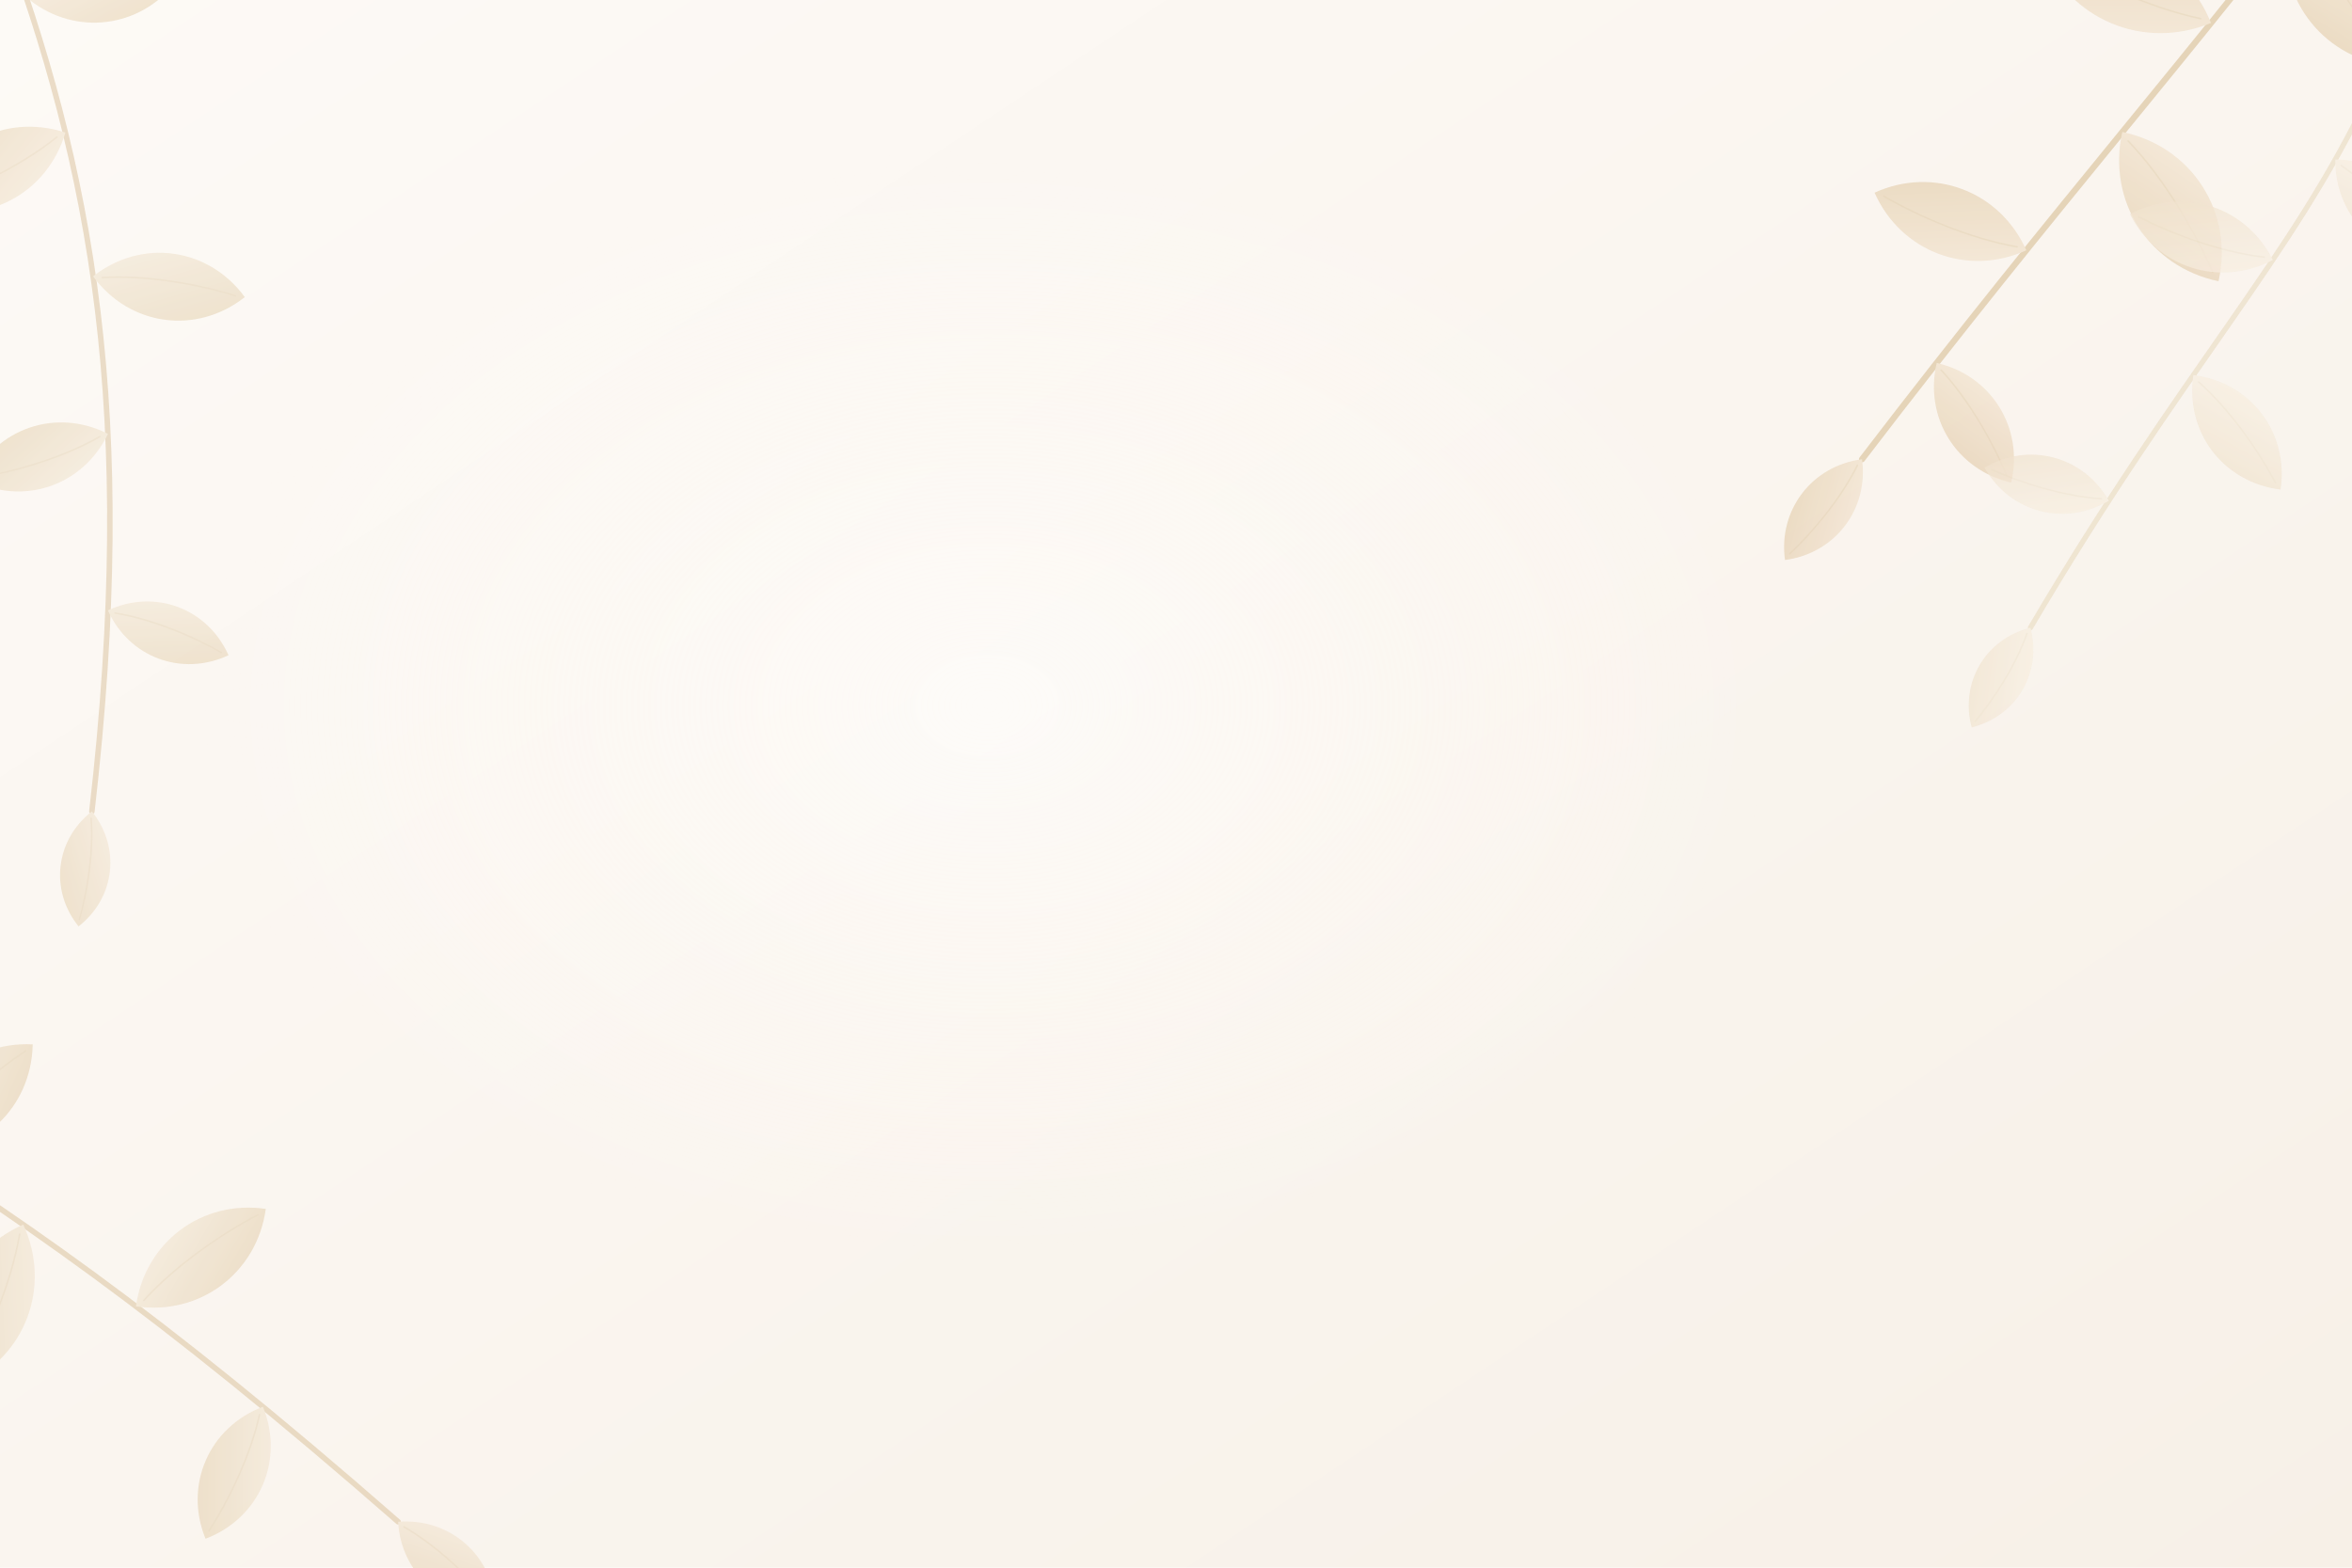
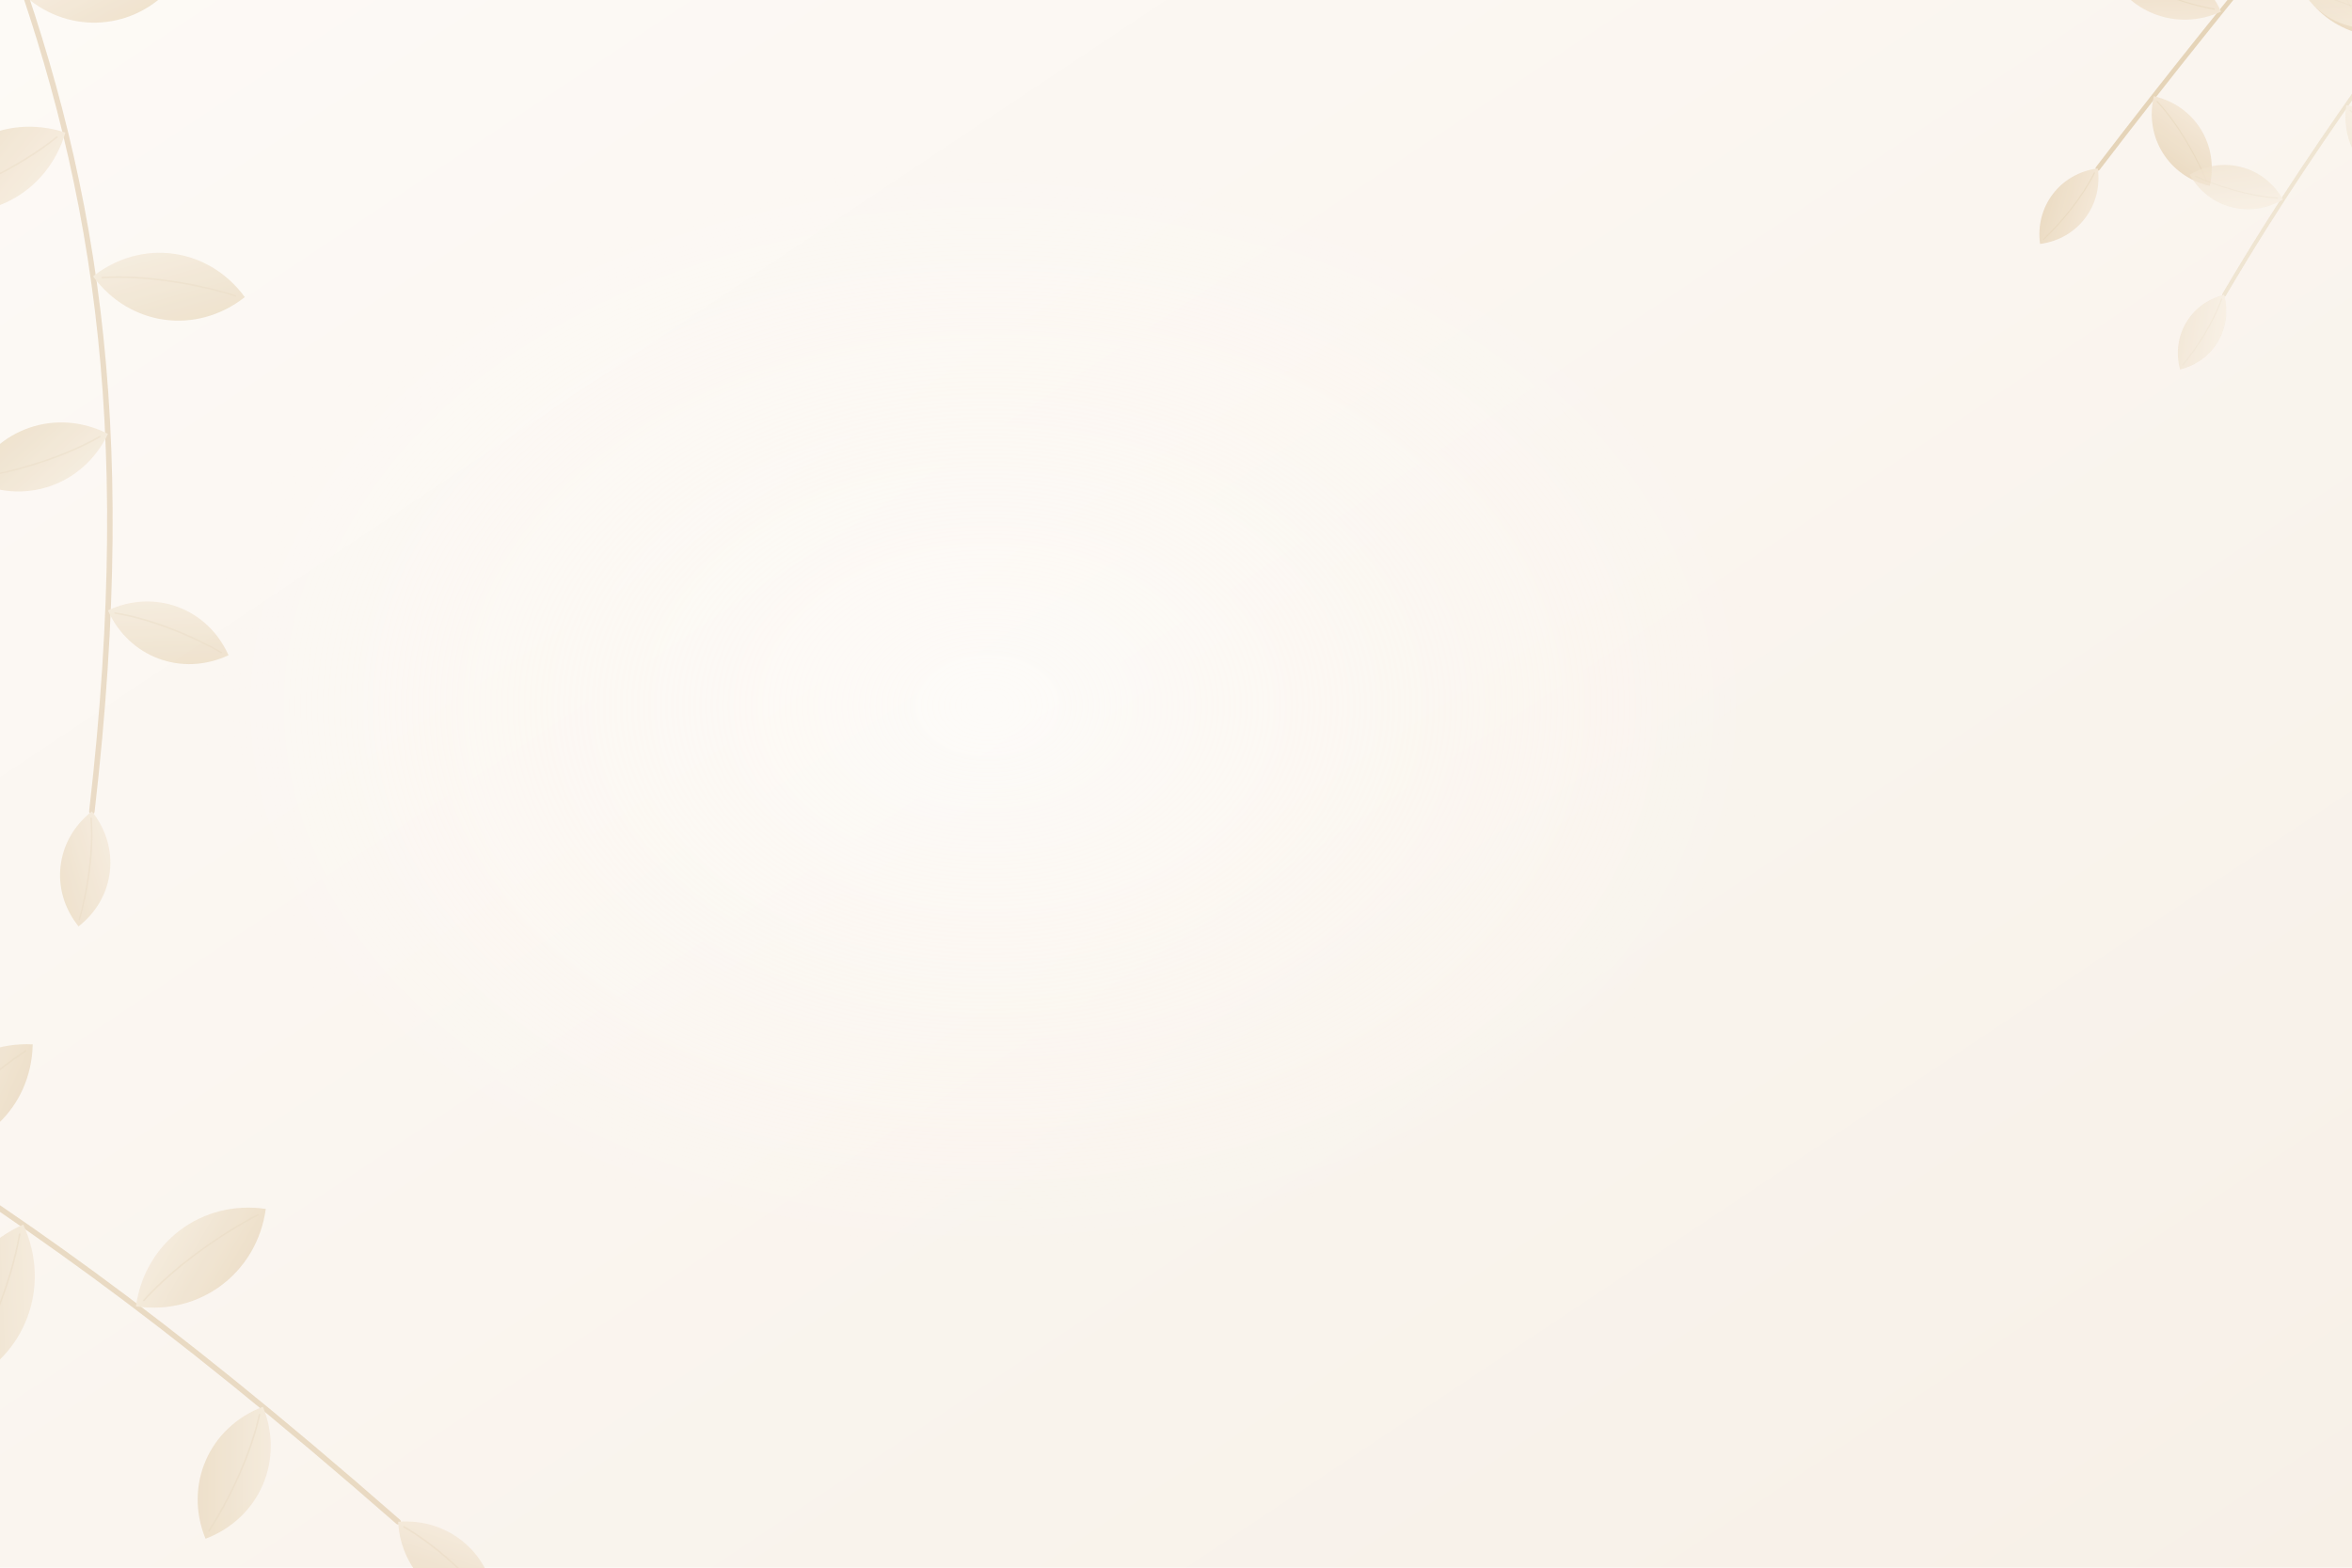
<svg xmlns="http://www.w3.org/2000/svg" width="1536" height="1024" viewBox="0 0 1536 1024" fill="none">
  <defs>
    <linearGradient id="gBg" x1="0%" y1="0%" x2="100%" y2="100%">
      <stop offset="0" stop-color="#FDFAF6" />
      <stop offset="0.5" stop-color="#FAF5EF" />
      <stop offset="1" stop-color="#F7F0E7" />
    </linearGradient>
    <radialGradient id="gGlow" cx="50%" cy="50%" r="50%">
      <stop offset="0" stop-color="#FFFFFF" stop-opacity="0.55" />
      <stop offset="0.55" stop-color="#FFFDF9" stop-opacity="0.25" />
      <stop offset="1" stop-color="#FFFFFF" stop-opacity="0" />
    </radialGradient>
  </defs>
  <rect width="1536" height="1024" fill="url(#gBg)" />
  <ellipse cx="645" cy="461" rx="522" ry="369" fill="url(#gGlow)" />
-   <g transform="translate(1096 -60) scale(1.0) translate(-0.0 -0.0)" opacity="0.95">
+   <g transform="translate(1280 -160) scale(0.75) translate(-0.0 -0.0)" opacity="0.95">
    <defs>
      <linearGradient id="fdgL1" x1="0%" y1="0%" x2="100%" y2="100%">
        <stop offset="0" stop-color="#F5EADB" />
        <stop offset="1" stop-color="#E8D6BC" />
      </linearGradient>
      <linearGradient id="fdgL2" x1="0%" y1="0%" x2="100%" y2="100%">
        <stop offset="0" stop-color="#F8F0E4" />
        <stop offset="1" stop-color="#EEDFC9" />
      </linearGradient>
    </defs>
    <path d="M430.0 -30.0 C340.0 90.0 250.0 190.0 120.0 360.0" stroke="#E4D2B6" stroke-width="4.0" stroke-linecap="round" fill="none" />
    <g transform="translate(397.5 12.5) rotate(53.9) scale(1.0)">
      <path d="M0 0 C31.4 -32.0 80.6 -32.0 112.0 0 C80.6 32.0 31.4 32.0 0 0Z" fill="url(#fdgL1)" />
      <path d="M6.7 0 C39.2 -6.4 78.4 -4.5 105.3 0" stroke="#E4D2B6" stroke-width="1.0" stroke-linecap="round" opacity=".5" fill="none" />
    </g>
    <g transform="translate(347.9 75.0) rotate(202.9) scale(1.0)">
      <path d="M0 0 C33.6 -34.0 86.4 -34.0 120.0 0 C86.4 34.0 33.6 34.0 0 0Z" fill="url(#fdgL1)" />
      <path d="M7.2 0 C42.0 -6.8 84.0 -4.8 112.8 0" stroke="#E4D2B6" stroke-width="1.0" stroke-linecap="round" opacity=".5" fill="none" />
    </g>
    <g transform="translate(290.0 146.2) rotate(57.2) scale(1.0)">
      <path d="M0 0 C32.5 -33.0 83.5 -33.0 116.0 0 C83.5 33.0 32.5 33.0 0 0Z" fill="url(#fdgL1)" />
      <path d="M7.0 0 C40.6 -6.6 81.2 -4.6 109.0 0" stroke="#E4D2B6" stroke-width="1.0" stroke-linecap="round" opacity=".5" fill="none" />
    </g>
    <g transform="translate(227.3 223.5) rotate(200.8) scale(1.0)">
      <path d="M0 0 C29.7 -30.0 76.3 -30.0 106.0 0 C76.3 30.0 29.7 30.0 0 0Z" fill="url(#fdgL1)" />
      <path d="M6.4 0 C37.1 -6.0 74.2 -4.2 99.6 0" stroke="#E4D2B6" stroke-width="1.0" stroke-linecap="round" opacity=".5" fill="none" />
    </g>
    <g transform="translate(168.8 297.1) rotate(58.1) scale(1.0)">
      <path d="M0 0 C25.8 -26.0 66.2 -26.0 92.0 0 C66.2 26.0 25.8 26.0 0 0Z" fill="url(#fdgL1)" />
      <path d="M5.5 0 C32.2 -5.2 64.4 -3.6 86.5 0" stroke="#E4D2B6" stroke-width="1.0" stroke-linecap="round" opacity=".5" fill="none" />
    </g>
    <g transform="translate(120.0 360.0) rotate(127.4) scale(1.0)">
      <path d="M0 0 C23.2 -23.4 59.6 -23.4 82.8 0 C59.6 23.4 23.2 23.4 0 0Z" fill="url(#fdgL1)" />
      <path d="M5.0 0 C29.0 -4.7 58.0 -3.3 77.8 0" stroke="#E4D2B6" stroke-width="1.0" stroke-linecap="round" opacity=".5" fill="none" />
    </g>
    <g opacity=".72">
      <path d="M452.0 120.0 C400.0 230.0 330.0 300.0 230.0 470.0" stroke="#EADCC5" stroke-width="3.4" stroke-linecap="round" fill="none" />
      <g transform="translate(429.1 164.2) rotate(45.4) scale(1.0)">
        <path d="M0 0 C25.8 -26.0 66.2 -26.0 92.0 0 C66.2 26.0 25.8 26.0 0 0Z" fill="url(#fdgL2)" />
        <path d="M5.5 0 C32.2 -5.2 64.4 -3.6 86.5 0" stroke="#EADCC5" stroke-width="1.0" stroke-linecap="round" opacity=".5" fill="none" />
      </g>
      <g transform="translate(388.3 229.8) rotate(197.8) scale(1.0)">
        <path d="M0 0 C27.4 -28.0 70.6 -28.0 98.0 0 C70.6 28.0 27.4 28.0 0 0Z" fill="url(#fdgL2)" />
        <path d="M5.9 0 C34.3 -5.6 68.6 -3.9 92.1 0" stroke="#EADCC5" stroke-width="1.0" stroke-linecap="round" opacity=".5" fill="none" />
      </g>
      <g transform="translate(336.4 305.0) rotate(52.7) scale(1.0)">
        <path d="M0 0 C26.3 -27.0 67.7 -27.0 94.0 0 C67.7 27.0 26.3 27.0 0 0Z" fill="url(#fdgL2)" />
        <path d="M5.6 0 C32.9 -5.4 65.8 -3.8 88.4 0" stroke="#EADCC5" stroke-width="1.0" stroke-linecap="round" opacity=".5" fill="none" />
      </g>
      <g transform="translate(281.2 387.1) rotate(194.9) scale(1.0)">
        <path d="M0 0 C23.5 -24.0 60.5 -24.0 84.0 0 C60.5 24.0 23.5 24.0 0 0Z" fill="url(#fdgL2)" />
        <path d="M5.0 0 C29.4 -4.8 58.8 -3.4 79.0 0" stroke="#EADCC5" stroke-width="1.0" stroke-linecap="round" opacity=".5" fill="none" />
      </g>
      <g transform="translate(230.0 470.0) rotate(120.5) scale(1.0)">
        <path d="M0 0 C21.2 -21.6 54.4 -21.6 75.6 0 C54.4 21.6 21.2 21.6 0 0Z" fill="url(#fdgL2)" />
        <path d="M4.5 0 C26.5 -4.3 52.9 -3.0 71.1 0" stroke="#EADCC5" stroke-width="1.0" stroke-linecap="round" opacity=".5" fill="none" />
      </g>
    </g>
  </g>
  <g transform="translate(-60 -30) scale(1.0) translate(-0.0 -0.0)" opacity="0.8">
    <defs>
      <linearGradient id="fegL3" x1="0%" y1="0%" x2="100%" y2="100%">
        <stop offset="0" stop-color="#F6ECDE" />
        <stop offset="1" stop-color="#EADAC0" />
      </linearGradient>
    </defs>
    <path d="M60.0 -20.0 C120.0 140.0 150.0 300.0 120.0 560.0" stroke="#E6D5BB" stroke-width="3.6" stroke-linecap="round" fill="none" />
    <g transform="translate(77.1 28.1) rotate(-4.4) scale(1.0)">
      <path d="M0 0 C26.9 -27.0 69.1 -27.0 96.0 0 C69.1 27.0 26.9 27.0 0 0Z" fill="url(#fegL3)" />
      <path d="M5.8 0 C33.6 -5.4 67.2 -3.8 90.2 0" stroke="#E6D5BB" stroke-width="1.0" stroke-linecap="round" opacity=".5" fill="none" />
    </g>
    <g transform="translate(102.7 116.6) rotate(152.3) scale(1.0)">
      <path d="M0 0 C29.1 -30.0 74.9 -30.0 104.0 0 C74.9 30.0 29.1 30.0 0 0Z" fill="url(#fegL3)" />
      <path d="M6.2 0 C36.4 -6.0 72.8 -4.2 97.8 0" stroke="#E6D5BB" stroke-width="1.0" stroke-linecap="round" opacity=".5" fill="none" />
    </g>
    <g transform="translate(120.8 210.5) rotate(7.8) scale(1.0)">
      <path d="M0 0 C28.0 -29.0 72.0 -29.0 100.0 0 C72.0 29.0 28.0 29.0 0 0Z" fill="url(#fegL3)" />
      <path d="M6.0 0 C35.0 -5.8 70.0 -4.1 94.0 0" stroke="#E6D5BB" stroke-width="1.0" stroke-linecap="round" opacity=".5" fill="none" />
    </g>
    <g transform="translate(130.5 313.4) rotate(161.3) scale(1.0)">
      <path d="M0 0 C26.3 -27.0 67.7 -27.0 94.0 0 C67.7 27.0 26.3 27.0 0 0Z" fill="url(#fegL3)" />
      <path d="M5.6 0 C32.9 -5.4 65.8 -3.8 88.4 0" stroke="#E6D5BB" stroke-width="1.0" stroke-linecap="round" opacity=".5" fill="none" />
    </g>
    <g transform="translate(130.5 428.7) rotate(20.4) scale(1.0)">
      <path d="M0 0 C23.5 -24.0 60.5 -24.0 84.0 0 C60.5 24.0 23.5 24.0 0 0Z" fill="url(#fegL3)" />
      <path d="M5.0 0 C29.4 -4.8 58.8 -3.4 79.0 0" stroke="#E6D5BB" stroke-width="1.0" stroke-linecap="round" opacity=".5" fill="none" />
    </g>
    <g transform="translate(120.0 560.0) rotate(96.6) scale(1.0)">
      <path d="M0 0 C21.2 -21.6 54.4 -21.6 75.6 0 C54.4 21.6 21.2 21.6 0 0Z" fill="url(#fegL3)" />
      <path d="M4.5 0 C26.5 -4.3 52.9 -3.0 71.1 0" stroke="#E6D5BB" stroke-width="1.0" stroke-linecap="round" opacity=".5" fill="none" />
    </g>
  </g>
  <g transform="translate(-80 664) scale(1.0) translate(-0.0 -0.0)" opacity="0.85">
    <defs>
      <linearGradient id="figL4" x1="0%" y1="0%" x2="100%" y2="100%">
        <stop offset="0" stop-color="#F6ECDE" />
        <stop offset="1" stop-color="#E9D8BE" />
      </linearGradient>
    </defs>
    <path d="M-20.0 60.0 C90.0 130.0 180.0 190.0 340.0 330.0" stroke="#E6D5BB" stroke-width="3.6" stroke-linecap="round" fill="none" />
    <g transform="translate(25.3 89.1) rotate(-43.0) scale(1.0)">
      <path d="M0 0 C29.1 -30.0 74.9 -30.0 104.0 0 C74.9 30.0 29.1 30.0 0 0Z" fill="url(#figL4)" />
      <path d="M6.2 0 C36.4 -6.0 72.8 -4.2 97.8 0" stroke="#E6D5BB" stroke-width="1.0" stroke-linecap="round" opacity=".5" fill="none" />
    </g>
    <g transform="translate(95.2 135.9) rotate(110.8) scale(1.0)">
      <path d="M0 0 C31.4 -32.0 80.6 -32.0 112.0 0 C80.6 32.0 31.4 32.0 0 0Z" fill="url(#figL4)" />
      <path d="M6.7 0 C39.2 -6.4 78.4 -4.5 105.3 0" stroke="#E6D5BB" stroke-width="1.0" stroke-linecap="round" opacity=".5" fill="none" />
    </g>
    <g transform="translate(168.8 189.3) rotate(-36.9) scale(1.0)">
      <path d="M0 0 C29.7 -30.0 76.3 -30.0 106.0 0 C76.3 30.0 29.7 30.0 0 0Z" fill="url(#figL4)" />
      <path d="M6.4 0 C37.1 -6.0 74.2 -4.2 99.6 0" stroke="#E6D5BB" stroke-width="1.0" stroke-linecap="round" opacity=".5" fill="none" />
    </g>
    <g transform="translate(251.7 254.9) rotate(113.5) scale(1.0)">
      <path d="M0 0 C26.3 -27.0 67.7 -27.0 94.0 0 C67.7 27.0 26.3 27.0 0 0Z" fill="url(#figL4)" />
      <path d="M5.6 0 C32.9 -5.4 65.8 -3.8 88.4 0" stroke="#E6D5BB" stroke-width="1.0" stroke-linecap="round" opacity=".5" fill="none" />
    </g>
    <g transform="translate(340.0 330.0) rotate(41.2) scale(1.0)">
      <path d="M0 0 C23.7 -24.3 60.9 -24.3 84.6 0 C60.9 24.3 23.7 24.3 0 0Z" fill="url(#figL4)" />
      <path d="M5.1 0 C29.6 -4.9 59.2 -3.4 79.5 0" stroke="#E6D5BB" stroke-width="1.0" stroke-linecap="round" opacity=".5" fill="none" />
    </g>
  </g>
</svg>
